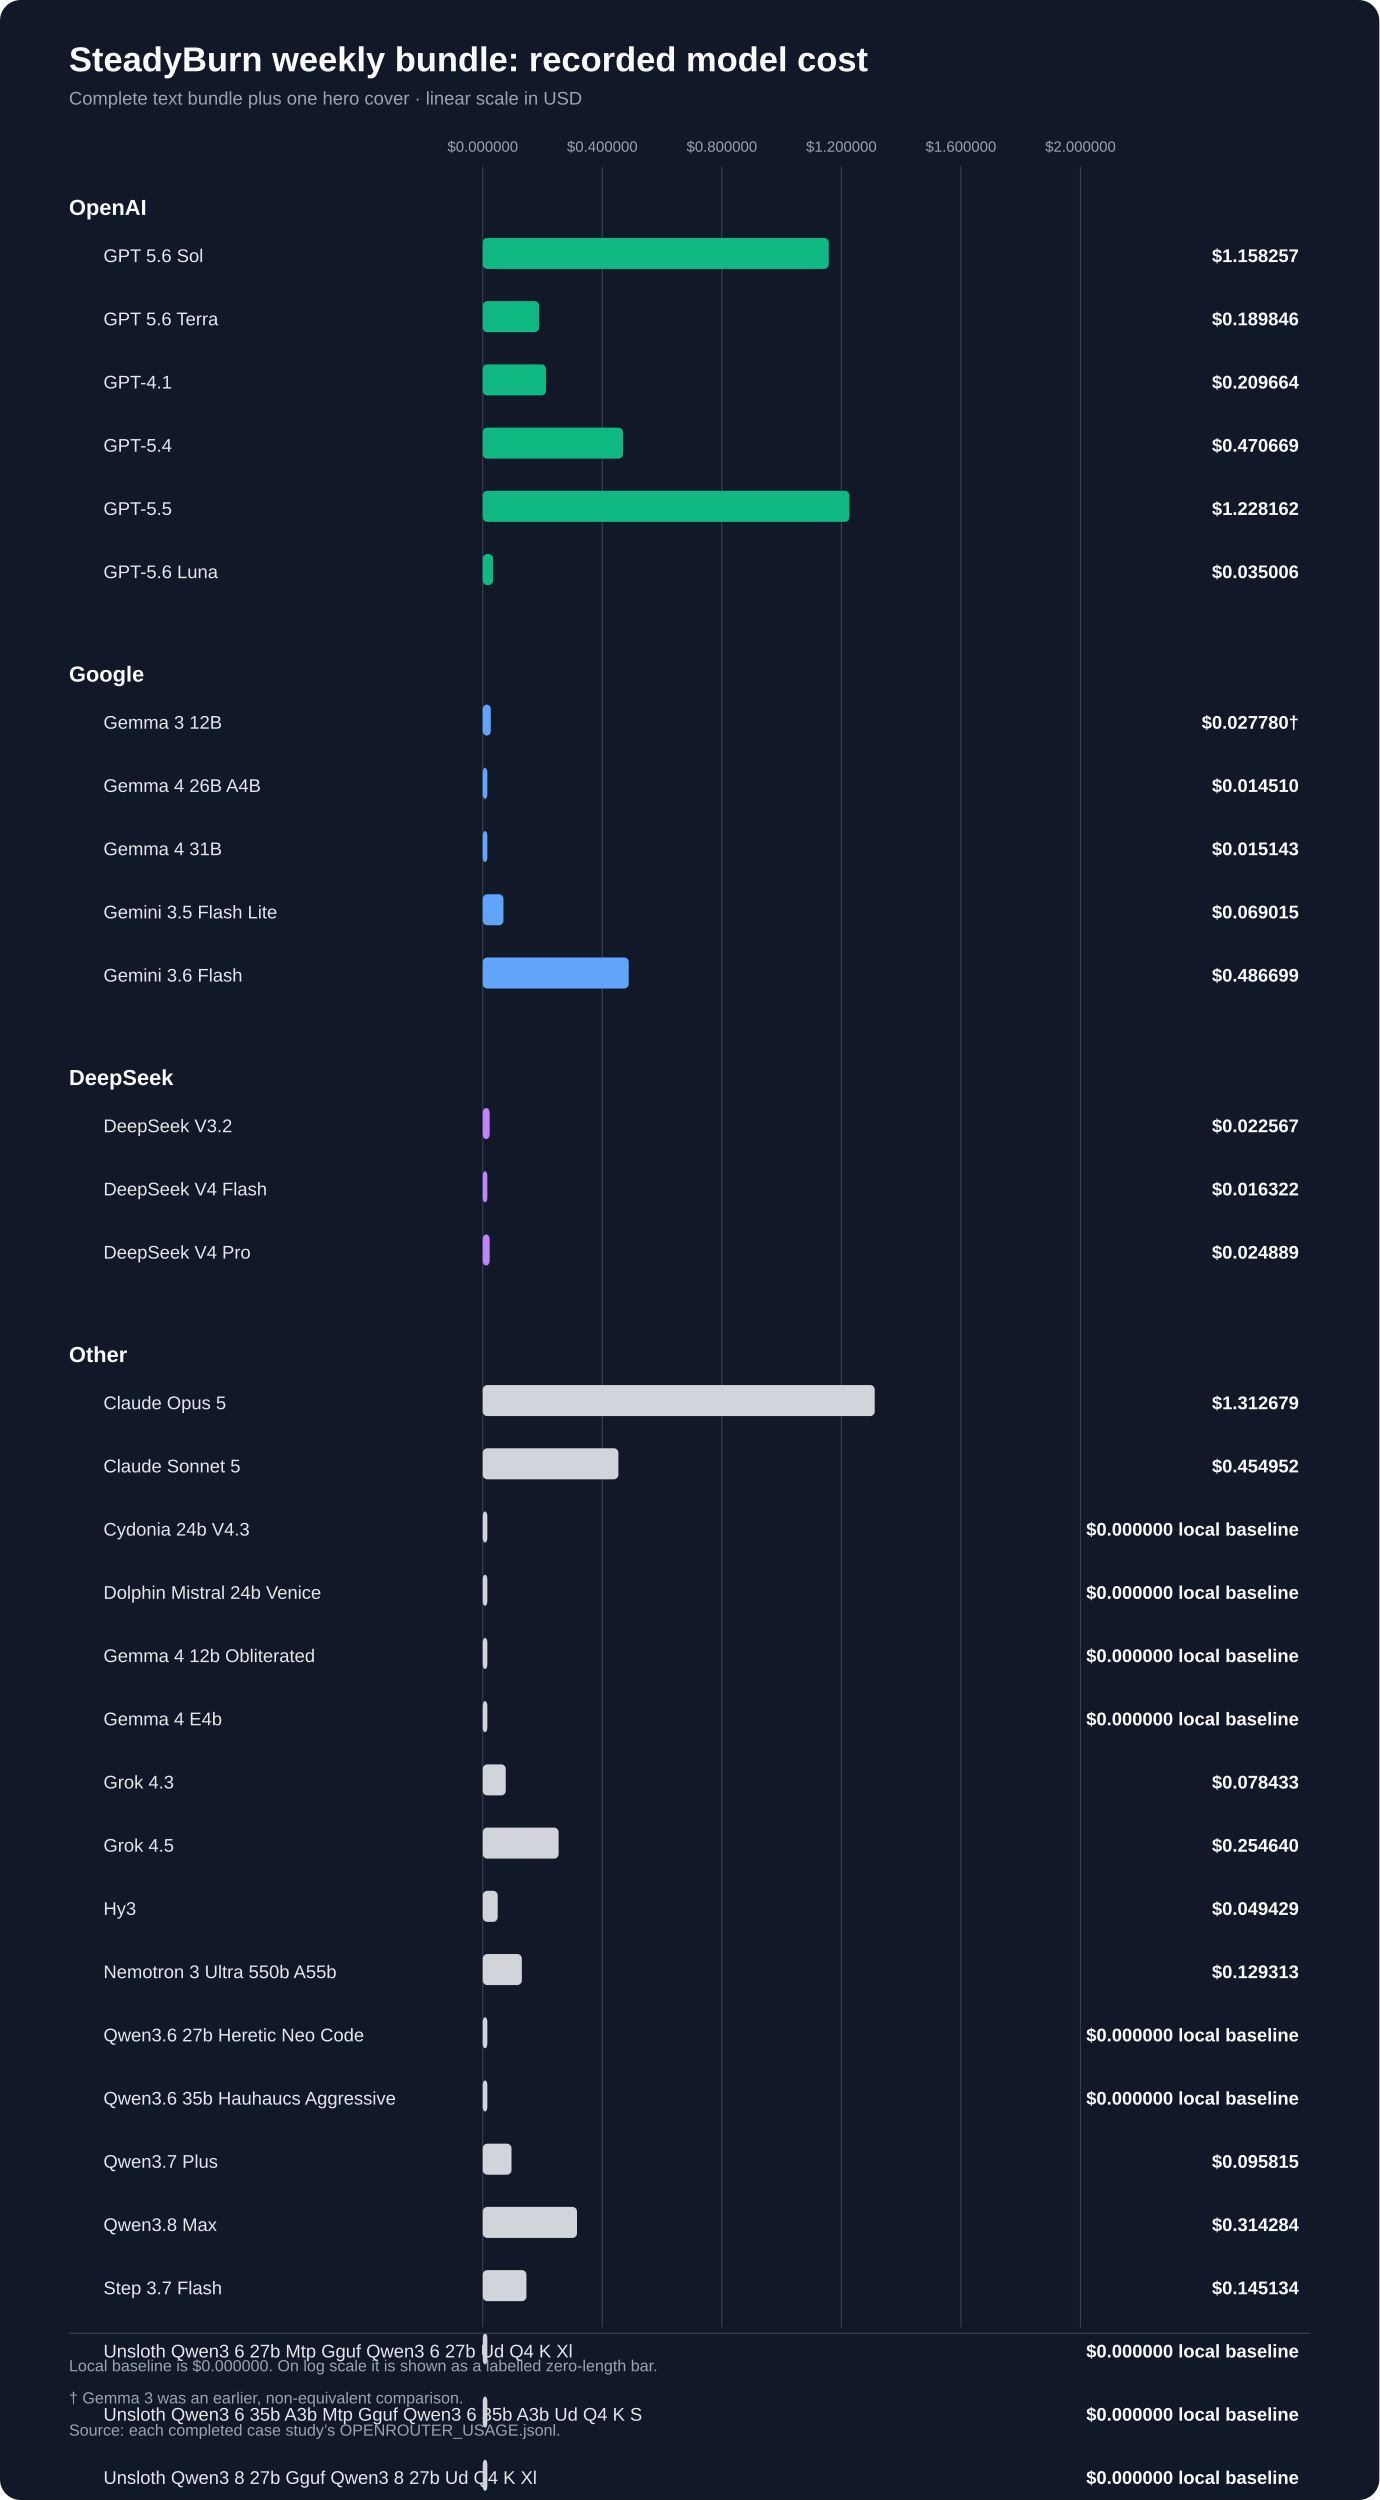
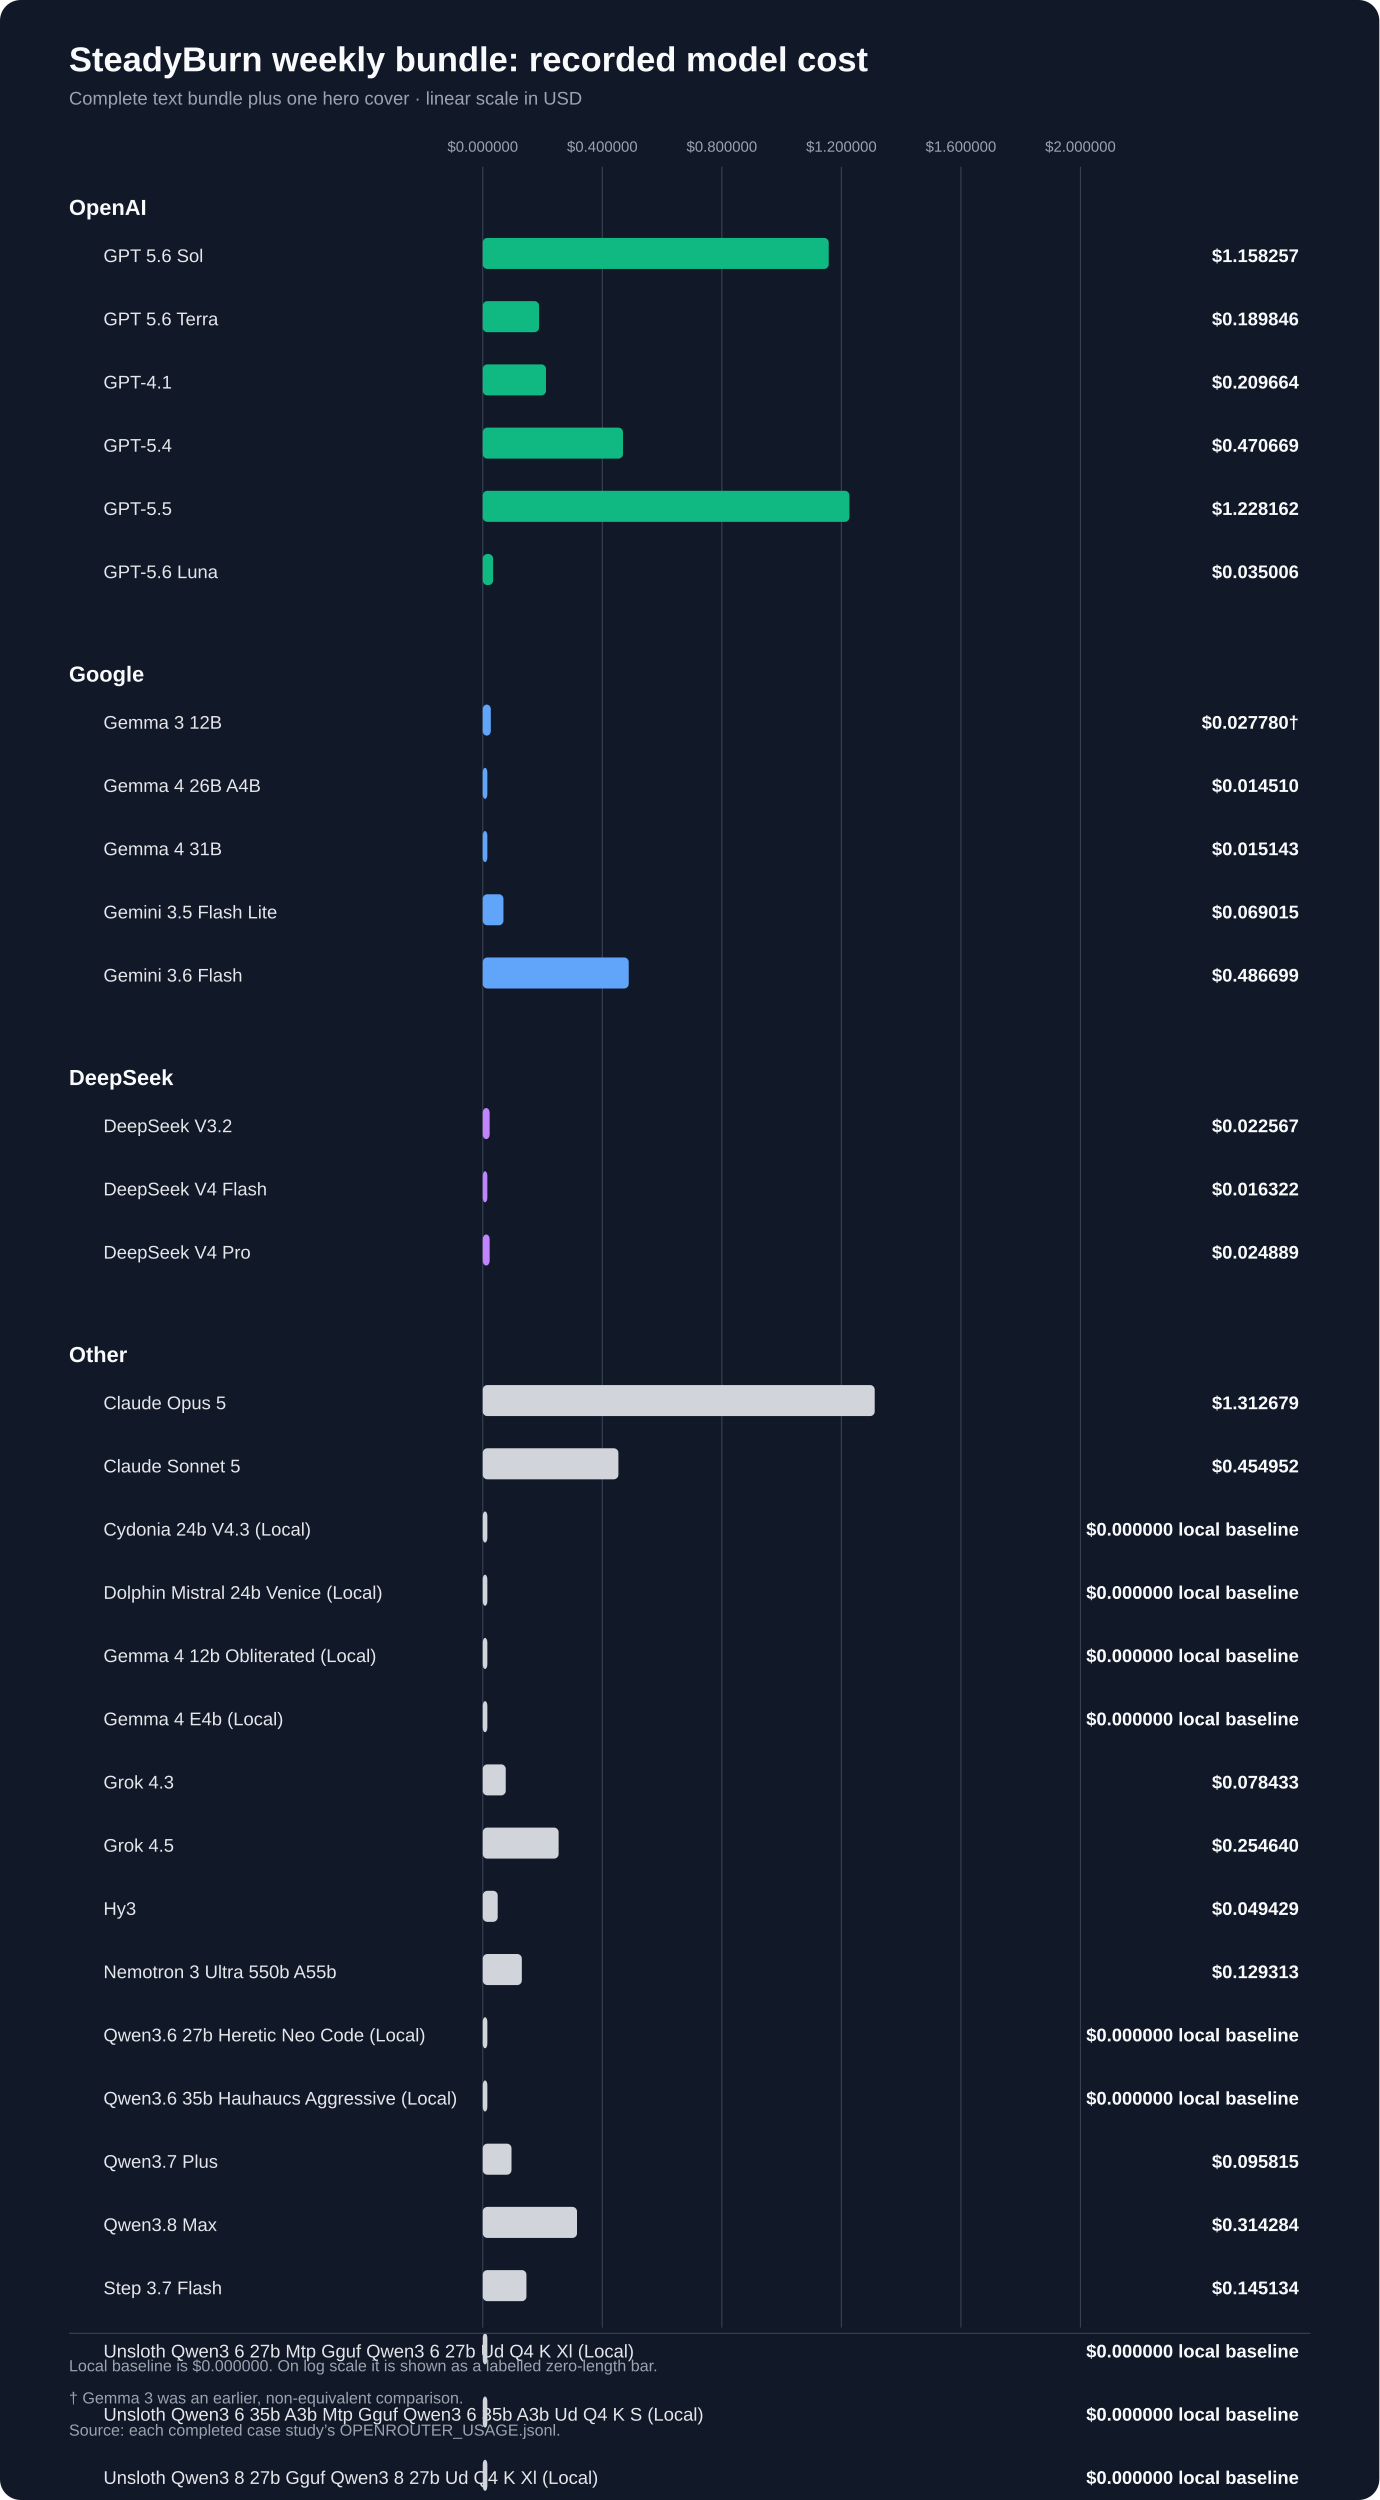
<svg xmlns="http://www.w3.org/2000/svg" width="1200" height="2175" viewBox="0 0 1200 2175" role="img" aria-labelledby="title description">
  <style>.bg{fill:#111827}.title{fill:#f9fafb;font:700 30px Arial,sans-serif}.subtitle,.axis,.note{fill:#9ca3af;font:16px Arial,sans-serif}.group{fill:#f9fafb;font:700 19px Arial,sans-serif}.label{fill:#e5e7eb;font:16px Arial,sans-serif}.value{fill:#f9fafb;font:700 16px Arial,sans-serif;text-anchor:end}.axis{font-size:13px;text-anchor:middle}.note{font-size:14px}.grid{stroke:#374151;stroke-width:1}</style>
  <rect class="bg" width="1200" height="2175" rx="18" />
  <text class="title" x="60" y="62">SteadyBurn weekly bundle: recorded model cost</text>
  <text class="subtitle" x="60" y="91">Complete text bundle plus one hero cover · linear scale in USD</text>
  <line class="grid" x1="420" y1="145" x2="420" y2="2025" />
  <text class="axis" x="420" y="132">$0.000000</text>
  <line class="grid" x1="524" y1="145" x2="524" y2="2025" />
  <text class="axis" x="524" y="132">$0.400000</text>
  <line class="grid" x1="628" y1="145" x2="628" y2="2025" />
  <text class="axis" x="628" y="132">$0.800000</text>
  <line class="grid" x1="732" y1="145" x2="732" y2="2025" />
  <text class="axis" x="732" y="132">$1.200000</text>
  <line class="grid" x1="836" y1="145" x2="836" y2="2025" />
  <text class="axis" x="836" y="132">$1.600000</text>
  <line class="grid" x1="940" y1="145" x2="940" y2="2025" />
  <text class="axis" x="940" y="132">$2.000000</text>
  <text class="group" x="60" y="187">OpenAI</text>
  <text class="label" x="90" y="228">GPT 5.6 Sol</text>
  <rect fill="#10b981" x="420" y="207" width="301" height="27" rx="4" />
  <text class="value" x="1130" y="228">$1.158257</text>
  <text class="label" x="90" y="283">GPT 5.6 Terra</text>
  <rect fill="#10b981" x="420" y="262" width="49" height="27" rx="4" />
  <text class="value" x="1130" y="283">$0.189846</text>
  <text class="label" x="90" y="338">GPT-4.1</text>
  <rect fill="#10b981" x="420" y="317" width="55" height="27" rx="4" />
  <text class="value" x="1130" y="338">$0.209664</text>
  <text class="label" x="90" y="393">GPT-5.4</text>
  <rect fill="#10b981" x="420" y="372" width="122" height="27" rx="4" />
  <text class="value" x="1130" y="393">$0.470669</text>
  <text class="label" x="90" y="448">GPT-5.5</text>
  <rect fill="#10b981" x="420" y="427" width="319" height="27" rx="4" />
  <text class="value" x="1130" y="448">$1.228162</text>
  <text class="label" x="90" y="503">GPT-5.6 Luna</text>
  <rect fill="#10b981" x="420" y="482" width="9" height="27" rx="4" />
  <text class="value" x="1130" y="503">$0.035006</text>
  <text class="group" x="60" y="593">Google</text>
  <text class="label" x="90" y="634">Gemma 3 12B</text>
  <rect fill="#60a5fa" x="420" y="613" width="7" height="27" rx="4" />
  <text class="value" x="1130" y="634">$0.027780†</text>
  <text class="label" x="90" y="689">Gemma 4 26B A4B</text>
  <rect fill="#60a5fa" x="420" y="668" width="4" height="27" rx="4" />
  <text class="value" x="1130" y="689">$0.014510</text>
  <text class="label" x="90" y="744">Gemma 4 31B</text>
  <rect fill="#60a5fa" x="420" y="723" width="4" height="27" rx="4" />
  <text class="value" x="1130" y="744">$0.015143</text>
  <text class="label" x="90" y="799">Gemini 3.5 Flash Lite</text>
  <rect fill="#60a5fa" x="420" y="778" width="18" height="27" rx="4" />
  <text class="value" x="1130" y="799">$0.069015</text>
  <text class="label" x="90" y="854">Gemini 3.6 Flash</text>
  <rect fill="#60a5fa" x="420" y="833" width="127" height="27" rx="4" />
  <text class="value" x="1130" y="854">$0.486699</text>
  <text class="group" x="60" y="944">DeepSeek</text>
  <text class="label" x="90" y="985">DeepSeek V3.2</text>
  <rect fill="#c084fc" x="420" y="964" width="6" height="27" rx="4" />
  <text class="value" x="1130" y="985">$0.022567</text>
  <text class="label" x="90" y="1040">DeepSeek V4 Flash</text>
  <rect fill="#c084fc" x="420" y="1019" width="4" height="27" rx="4" />
  <text class="value" x="1130" y="1040">$0.016322</text>
  <text class="label" x="90" y="1095">DeepSeek V4 Pro</text>
  <rect fill="#c084fc" x="420" y="1074" width="6" height="27" rx="4" />
  <text class="value" x="1130" y="1095">$0.024889</text>
  <text class="group" x="60" y="1185">Other</text>
  <text class="label" x="90" y="1226">Claude Opus 5</text>
  <rect fill="#d1d5db" x="420" y="1205" width="341" height="27" rx="4" />
  <text class="value" x="1130" y="1226">$1.312679</text>
  <text class="label" x="90" y="1281">Claude Sonnet 5</text>
  <rect fill="#d1d5db" x="420" y="1260" width="118" height="27" rx="4" />
  <text class="value" x="1130" y="1281">$0.454952</text>
-   <text class="label" x="90" y="1336">Cydonia 24b V4.3</text>
+   <text class="label" x="90" y="1336">Cydonia 24b V4.3 (Local)</text>
  <rect fill="#d1d5db" x="420" y="1315" width="4" height="27" rx="4" />
  <text class="value" x="1130" y="1336">$0.000000 local baseline</text>
-   <text class="label" x="90" y="1391">Dolphin Mistral 24b Venice</text>
+   <text class="label" x="90" y="1391">Dolphin Mistral 24b Venice (Local)</text>
  <rect fill="#d1d5db" x="420" y="1370" width="4" height="27" rx="4" />
  <text class="value" x="1130" y="1391">$0.000000 local baseline</text>
-   <text class="label" x="90" y="1446">Gemma 4 12b Obliterated</text>
+   <text class="label" x="90" y="1446">Gemma 4 12b Obliterated (Local)</text>
  <rect fill="#d1d5db" x="420" y="1425" width="4" height="27" rx="4" />
  <text class="value" x="1130" y="1446">$0.000000 local baseline</text>
-   <text class="label" x="90" y="1501">Gemma 4 E4b</text>
+   <text class="label" x="90" y="1501">Gemma 4 E4b (Local)</text>
  <rect fill="#d1d5db" x="420" y="1480" width="4" height="27" rx="4" />
  <text class="value" x="1130" y="1501">$0.000000 local baseline</text>
  <text class="label" x="90" y="1556">Grok 4.3</text>
  <rect fill="#d1d5db" x="420" y="1535" width="20" height="27" rx="4" />
  <text class="value" x="1130" y="1556">$0.078433</text>
  <text class="label" x="90" y="1611">Grok 4.5</text>
  <rect fill="#d1d5db" x="420" y="1590" width="66" height="27" rx="4" />
  <text class="value" x="1130" y="1611">$0.254640</text>
  <text class="label" x="90" y="1666">Hy3</text>
  <rect fill="#d1d5db" x="420" y="1645" width="13" height="27" rx="4" />
  <text class="value" x="1130" y="1666">$0.049429</text>
  <text class="label" x="90" y="1721">Nemotron 3 Ultra 550b A55b</text>
  <rect fill="#d1d5db" x="420" y="1700" width="34" height="27" rx="4" />
  <text class="value" x="1130" y="1721">$0.129313</text>
-   <text class="label" x="90" y="1776">Qwen3.6 27b Heretic Neo Code</text>
+   <text class="label" x="90" y="1776">Qwen3.6 27b Heretic Neo Code (Local)</text>
  <rect fill="#d1d5db" x="420" y="1755" width="4" height="27" rx="4" />
  <text class="value" x="1130" y="1776">$0.000000 local baseline</text>
-   <text class="label" x="90" y="1831">Qwen3.6 35b Hauhaucs Aggressive</text>
+   <text class="label" x="90" y="1831">Qwen3.6 35b Hauhaucs Aggressive (Local)</text>
  <rect fill="#d1d5db" x="420" y="1810" width="4" height="27" rx="4" />
  <text class="value" x="1130" y="1831">$0.000000 local baseline</text>
  <text class="label" x="90" y="1886">Qwen3.7 Plus</text>
  <rect fill="#d1d5db" x="420" y="1865" width="25" height="27" rx="4" />
  <text class="value" x="1130" y="1886">$0.095815</text>
  <text class="label" x="90" y="1941">Qwen3.8 Max</text>
  <rect fill="#d1d5db" x="420" y="1920" width="82" height="27" rx="4" />
  <text class="value" x="1130" y="1941">$0.314284</text>
  <text class="label" x="90" y="1996">Step 3.7 Flash</text>
  <rect fill="#d1d5db" x="420" y="1975" width="38" height="27" rx="4" />
  <text class="value" x="1130" y="1996">$0.145134</text>
-   <text class="label" x="90" y="2051">Unsloth Qwen3 6 27b Mtp Gguf Qwen3 6 27b Ud Q4 K Xl</text>
+   <text class="label" x="90" y="2051">Unsloth Qwen3 6 27b Mtp Gguf Qwen3 6 27b Ud Q4 K Xl (Local)</text>
  <rect fill="#d1d5db" x="420" y="2030" width="4" height="27" rx="4" />
  <text class="value" x="1130" y="2051">$0.000000 local baseline</text>
-   <text class="label" x="90" y="2106">Unsloth Qwen3 6 35b A3b Mtp Gguf Qwen3 6 35b A3b Ud Q4 K S</text>
+   <text class="label" x="90" y="2106">Unsloth Qwen3 6 35b A3b Mtp Gguf Qwen3 6 35b A3b Ud Q4 K S (Local)</text>
  <rect fill="#d1d5db" x="420" y="2085" width="4" height="27" rx="4" />
  <text class="value" x="1130" y="2106">$0.000000 local baseline</text>
-   <text class="label" x="90" y="2161">Unsloth Qwen3 8 27b Gguf Qwen3 8 27b Ud Q4 K Xl</text>
+   <text class="label" x="90" y="2161">Unsloth Qwen3 8 27b Gguf Qwen3 8 27b Ud Q4 K Xl (Local)</text>
  <rect fill="#d1d5db" x="420" y="2140" width="4" height="27" rx="4" />
  <text class="value" x="1130" y="2161">$0.000000 local baseline</text>
  <line class="grid" x1="60" y1="2030" x2="1140" y2="2030" />
  <text class="note" x="60" y="2063">Local baseline is $0.000000. On log scale it is shown as a labelled zero-length bar.</text>
  <text class="note" x="60" y="2091">† Gemma 3 was an earlier, non-equivalent comparison.</text>
  <text class="note" x="60" y="2119">Source: each completed case study’s OPENROUTER_USAGE.jsonl.</text>
</svg>
